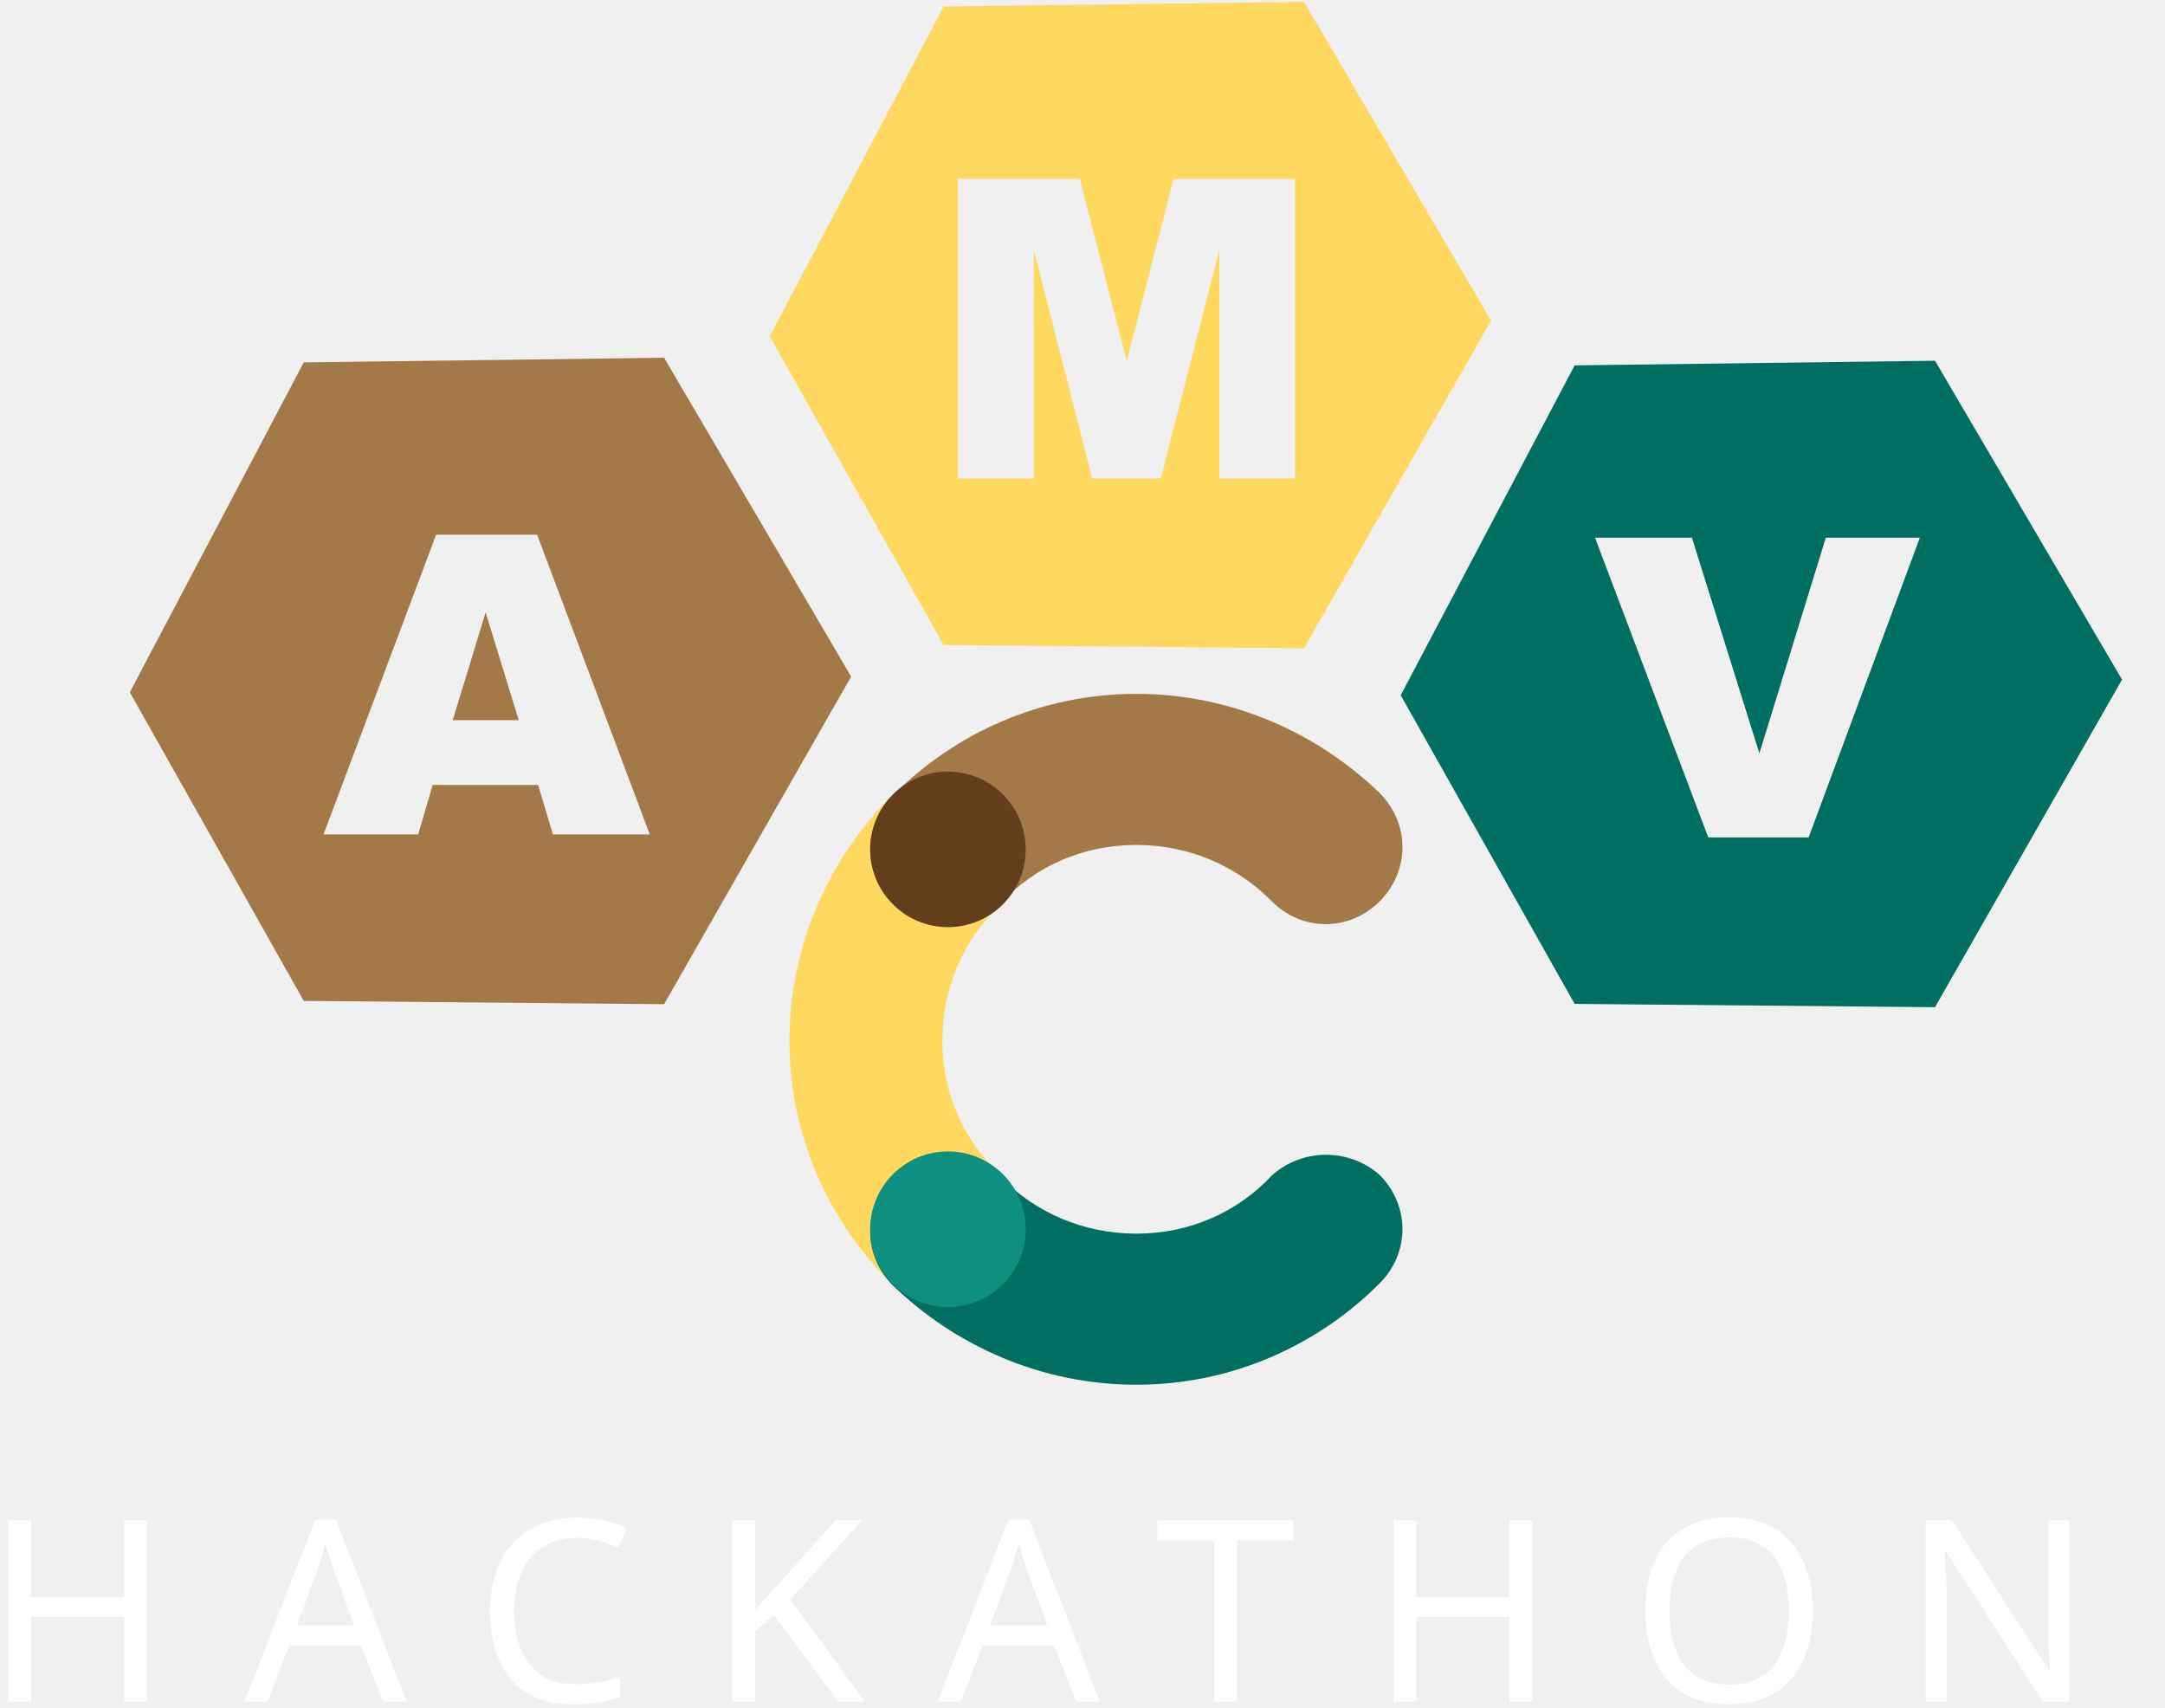
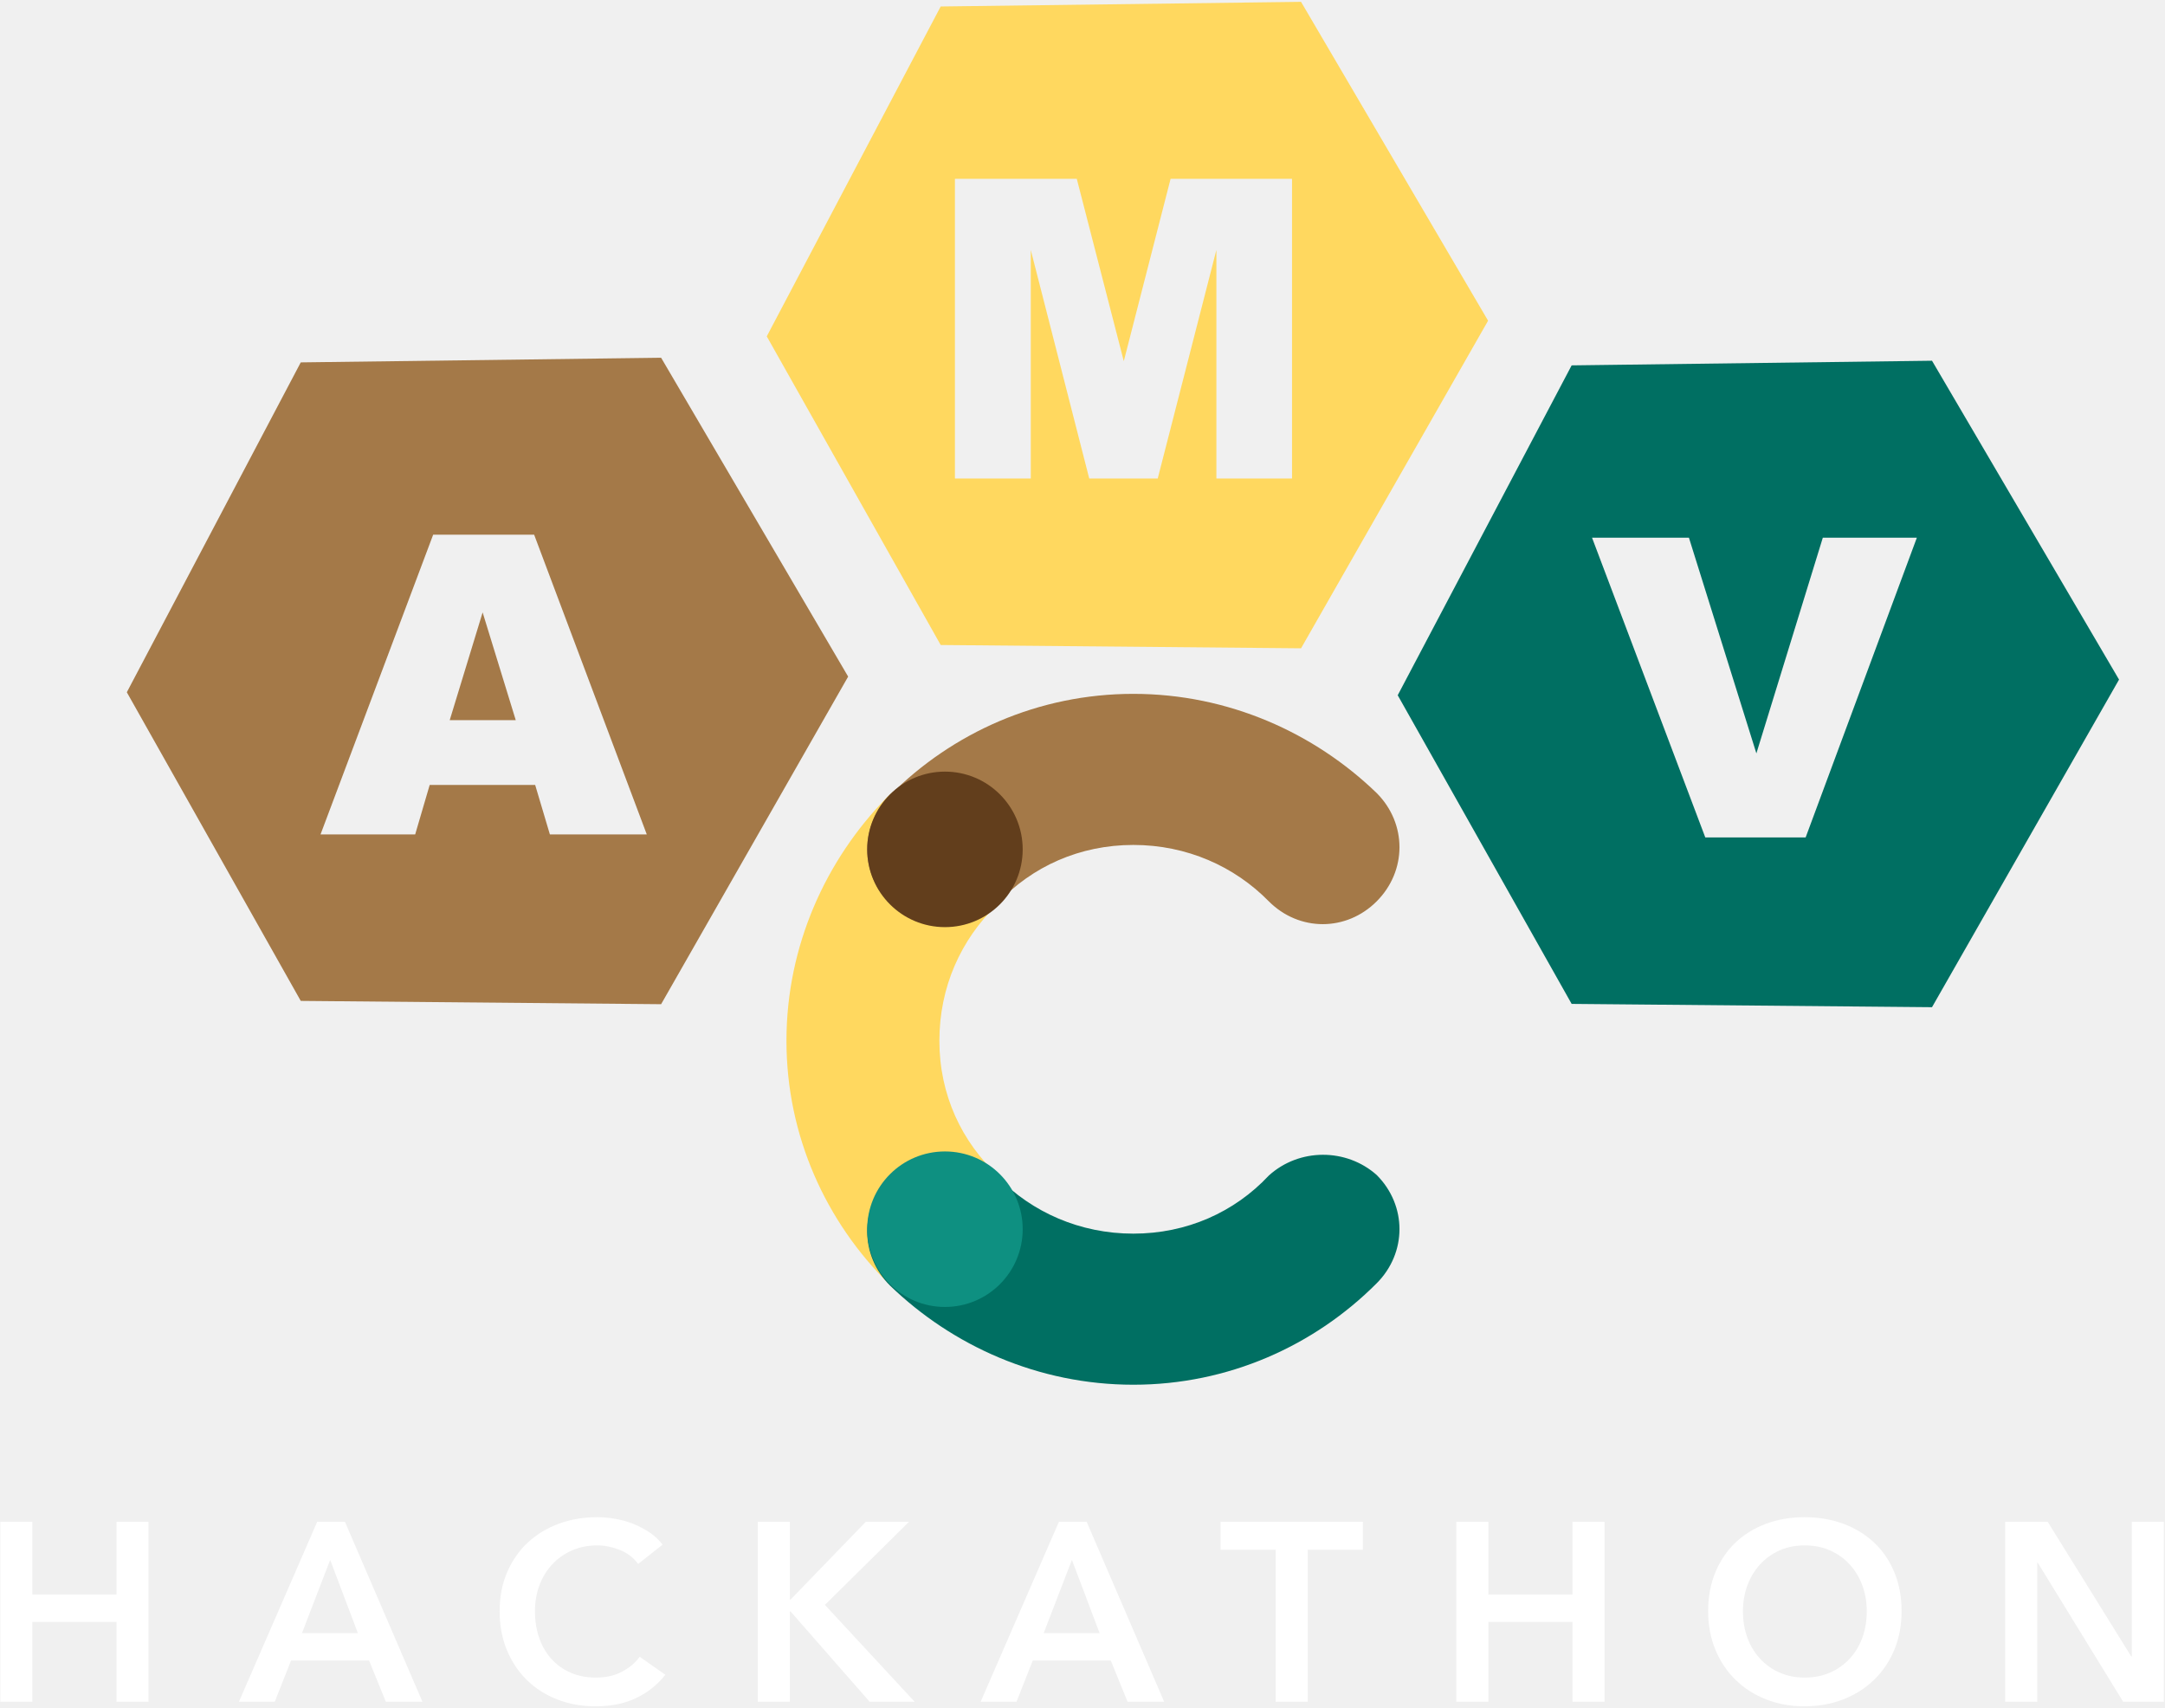
<svg xmlns="http://www.w3.org/2000/svg" width="724px" height="571px" viewBox="0 0 724 571" version="1.1">
  <g id="Page-1" stroke="none" stroke-width="1" fill="none" fill-rule="evenodd">
-     <g id="4899917" transform="translate(-5035, -3637)">
-       <g id="Group-3-Copy-2" transform="translate(5029, 3637)">
+     <g id="4899917" transform="translate(-4797, -2183)">
+       <g id="Group-3-Copy-2" transform="translate(4790, 2183)">
        <path d="M228.085,119.615 L290.632,226.23 L228.085,335.768 L107.577,334.664 L49.412,231.464 L107.577,121.167 L228.085,119.615 Z M185.966,262.457 L190.888,279 L223.29,279 L185.624,178.785 L151.854,178.785 L114.188,279 L145.839,279 L150.692,262.457 L185.966,262.457 Z M179.472,240.787 L157.392,240.787 L168.397,204.762 L179.472,240.787 Z" id="Combined-Shape" fill="#A47948" />
-         <text id="HACKATHON" font-family="AvenirNext-DemiBold, Avenir Next" font-size="85" font-weight="500" letter-spacing="24.286" fill="#FFFFFF">
-           <tspan x="0.479" y="569">HACKATHON</tspan>
-         </text>
+         <path d="M7.109,508.82 L17.819,508.82 L17.819,533.13 L45.954,533.13 L45.954,508.82 L56.664,508.82 L56.664,569 L45.954,569 L45.954,542.31 L17.819,542.31 L17.819,569 L7.109,569 L7.109,508.82 Z M113.08,508.82 L122.345,508.82 L148.27,569 L136.03,569 L130.42,555.23 L104.325,555.23 L98.885,569 L86.9,569 L113.08,508.82 Z M126.68,546.05 L117.415,521.57 L107.98,546.05 L126.68,546.05 Z M220.411,522.93 C218.824,520.777 216.756,519.204 214.206,518.212 C211.656,517.221 209.162,516.725 206.726,516.725 C203.609,516.725 200.776,517.292 198.226,518.425 C195.676,519.558 193.48,521.117 191.638,523.1 C189.797,525.083 188.38,527.407 187.388,530.07 C186.397,532.733 185.901,535.623 185.901,538.74 C185.901,542.027 186.382,545.03 187.346,547.75 C188.309,550.47 189.683,552.807 191.468,554.763 C193.253,556.718 195.392,558.233 197.886,559.31 C200.379,560.387 203.184,560.925 206.301,560.925 C209.531,560.925 212.392,560.288 214.886,559.013 C217.379,557.737 219.391,556.052 220.921,553.955 L229.506,559.99 C226.842,563.333 223.584,565.926 219.731,567.768 C215.877,569.609 211.372,570.53 206.216,570.53 C201.512,570.53 197.192,569.751 193.253,568.192 C189.315,566.634 185.929,564.453 183.096,561.648 C180.262,558.842 178.052,555.499 176.466,551.617 C174.879,547.736 174.086,543.443 174.086,538.74 C174.086,533.923 174.922,529.574 176.593,525.692 C178.265,521.811 180.56,518.51 183.478,515.79 C186.397,513.07 189.839,510.973 193.806,509.5 C197.772,508.027 202.079,507.29 206.726,507.29 C208.652,507.29 210.664,507.474 212.761,507.842 C214.857,508.211 216.869,508.777 218.796,509.543 C220.722,510.308 222.536,511.257 224.236,512.39 C225.936,513.523 227.381,514.883 228.571,516.47 L220.411,522.93 Z M260.421,508.82 L271.131,508.82 L271.131,534.83 L271.386,534.83 L296.546,508.82 L310.996,508.82 L282.861,536.615 L312.866,569 L297.821,569 L271.386,538.825 L271.131,538.825 L271.131,569 L260.421,569 L260.421,508.82 Z M361.122,508.82 L370.387,508.82 L396.312,569 L384.072,569 L378.462,555.23 L352.367,555.23 L346.927,569 L334.942,569 L361.122,508.82 Z M374.722,546.05 L365.457,521.57 L356.022,546.05 L374.722,546.05 Z M433.603,518.17 L415.158,518.17 L415.158,508.82 L462.758,508.82 L462.758,518.17 L444.313,518.17 L444.313,569 L433.603,569 L433.603,518.17 Z M494.014,508.82 L504.724,508.82 L504.724,533.13 L532.859,533.13 L532.859,508.82 L543.569,508.82 L543.569,569 L532.859,569 L532.859,542.31 L504.724,542.31 L504.724,569 L494.014,569 L494.014,508.82 Z M578.224,538.74 C578.224,533.923 579.032,529.574 580.647,525.692 C582.262,521.811 584.5,518.51 587.362,515.79 C590.223,513.07 593.623,510.973 597.562,509.5 C601.5,508.027 605.793,507.29 610.439,507.29 C615.143,507.29 619.478,508.027 623.444,509.5 C627.411,510.973 630.839,513.07 633.729,515.79 C636.619,518.51 638.872,521.811 640.487,525.692 C642.102,529.574 642.909,533.923 642.909,538.74 C642.909,543.443 642.102,547.736 640.487,551.617 C638.872,555.499 636.619,558.842 633.729,561.648 C630.839,564.453 627.411,566.634 623.444,568.192 C619.478,569.751 615.143,570.53 610.439,570.53 C605.793,570.53 601.5,569.751 597.562,568.192 C593.623,566.634 590.223,564.453 587.362,561.648 C584.5,558.842 582.262,555.499 580.647,551.617 C579.032,547.736 578.224,543.443 578.224,538.74 Z M589.869,538.74 C589.869,541.97 590.365,544.931 591.357,547.622 C592.348,550.314 593.765,552.652 595.607,554.635 C597.448,556.618 599.63,558.162 602.152,559.268 C604.673,560.373 607.464,560.925 610.524,560.925 C613.584,560.925 616.389,560.373 618.939,559.268 C621.489,558.162 623.685,556.618 625.527,554.635 C627.368,552.652 628.785,550.314 629.777,547.622 C630.768,544.931 631.264,541.97 631.264,538.74 C631.264,535.623 630.768,532.733 629.777,530.07 C628.785,527.407 627.383,525.083 625.569,523.1 C623.756,521.117 621.574,519.558 619.024,518.425 C616.474,517.292 613.641,516.725 610.524,516.725 C607.408,516.725 604.588,517.292 602.067,518.425 C599.545,519.558 597.378,521.117 595.564,523.1 C593.751,525.083 592.348,527.407 591.357,530.07 C590.365,532.733 589.869,535.623 589.869,538.74 Z M677.565,508.82 L691.76,508.82 L719.725,553.87 L719.895,553.87 L719.895,508.82 L730.605,508.82 L730.605,569 L717.005,569 L688.445,522.505 L688.275,522.505 L688.275,569 L677.565,569 L677.565,508.82 Z" id="HACKATHON" fill="#FFFFFF" />
        <path d="M442.085,0.615 L504.632,107.23 L442.085,216.768 L321.577,215.664 L263.412,112.464 L321.577,2.167 L442.085,0.615 Z M326.343,59.785 L326.343,160 L351.704,160 L351.704,83.574 L371.255,160 L394.155,160 L413.774,83.574 L413.774,160 L439.067,160 L439.067,59.785 L398.462,59.785 L382.808,120.762 L367.085,59.785 L326.343,59.785 Z" id="Combined-Shape" fill="#FFD85F" />
        <path d="M653.085,120.615 L715.632,227.23 L653.085,336.768 L532.577,335.664 L474.412,232.464 L532.577,122.167 L653.085,120.615 Z M539.394,179.785 L577.265,280 L610.829,280 L648.017,179.785 L616.571,179.785 L594.354,251.904 L571.796,179.785 L539.394,179.785 Z" id="Combined-Shape" fill="#006F62" />
        <g id="Group" transform="translate(270, 232)">
          <path d="M70.987,161.299 C58.583,149.833 51.141,134.044 51.141,116 C51.141,97.956 58.393,82.167 70.224,70.701 C80.528,60.551 80.528,44.762 70.224,34.612 C59.919,24.463 43.89,24.463 33.585,34.612 C13.167,55.476 0,84.234 0,116 C0,147.766 13.167,176.524 34.349,197.388 C44.653,207.537 60.683,207.537 70.987,197.388 C80.338,187.238 80.338,171.449 70.987,161.299 Z" id="Path" fill="#FFD85F" />
          <path d="M70.701,69.931 C82.167,57.679 98.144,50.517 116,50.517 C133.856,50.517 149.833,57.679 161.299,69.366 C171.449,79.545 187.238,79.545 197.388,69.366 C207.537,59.187 207.537,43.354 197.388,33.175 C176.524,13.006 147.766,0 116,0 C84.234,0 55.476,13.006 34.612,33.929 C24.463,44.108 24.463,59.941 34.612,70.12 C44.762,79.168 60.551,79.168 70.701,69.931 Z" id="Path" fill="#A47948" />
          <path d="M161.299,161.069 C149.833,173.321 133.856,180.483 116,180.483 C98.144,180.483 82.167,173.321 70.701,161.634 C60.551,151.455 44.762,151.455 34.612,161.634 C24.463,171.813 24.463,187.646 34.612,197.825 C55.476,217.994 84.234,231 116,231 C147.766,231 176.524,217.994 197.388,197.071 C207.537,186.892 207.537,171.059 197.388,160.88 C187.238,151.832 171.449,151.832 161.299,161.069 Z" id="Path" fill="#006F62" />
          <circle id="Oval" fill="#623E1C" cx="53" cy="52" r="26" />
          <circle id="Oval" fill="#0E9081" cx="53" cy="179" r="26" />
        </g>
      </g>
    </g>
  </g>
</svg>
